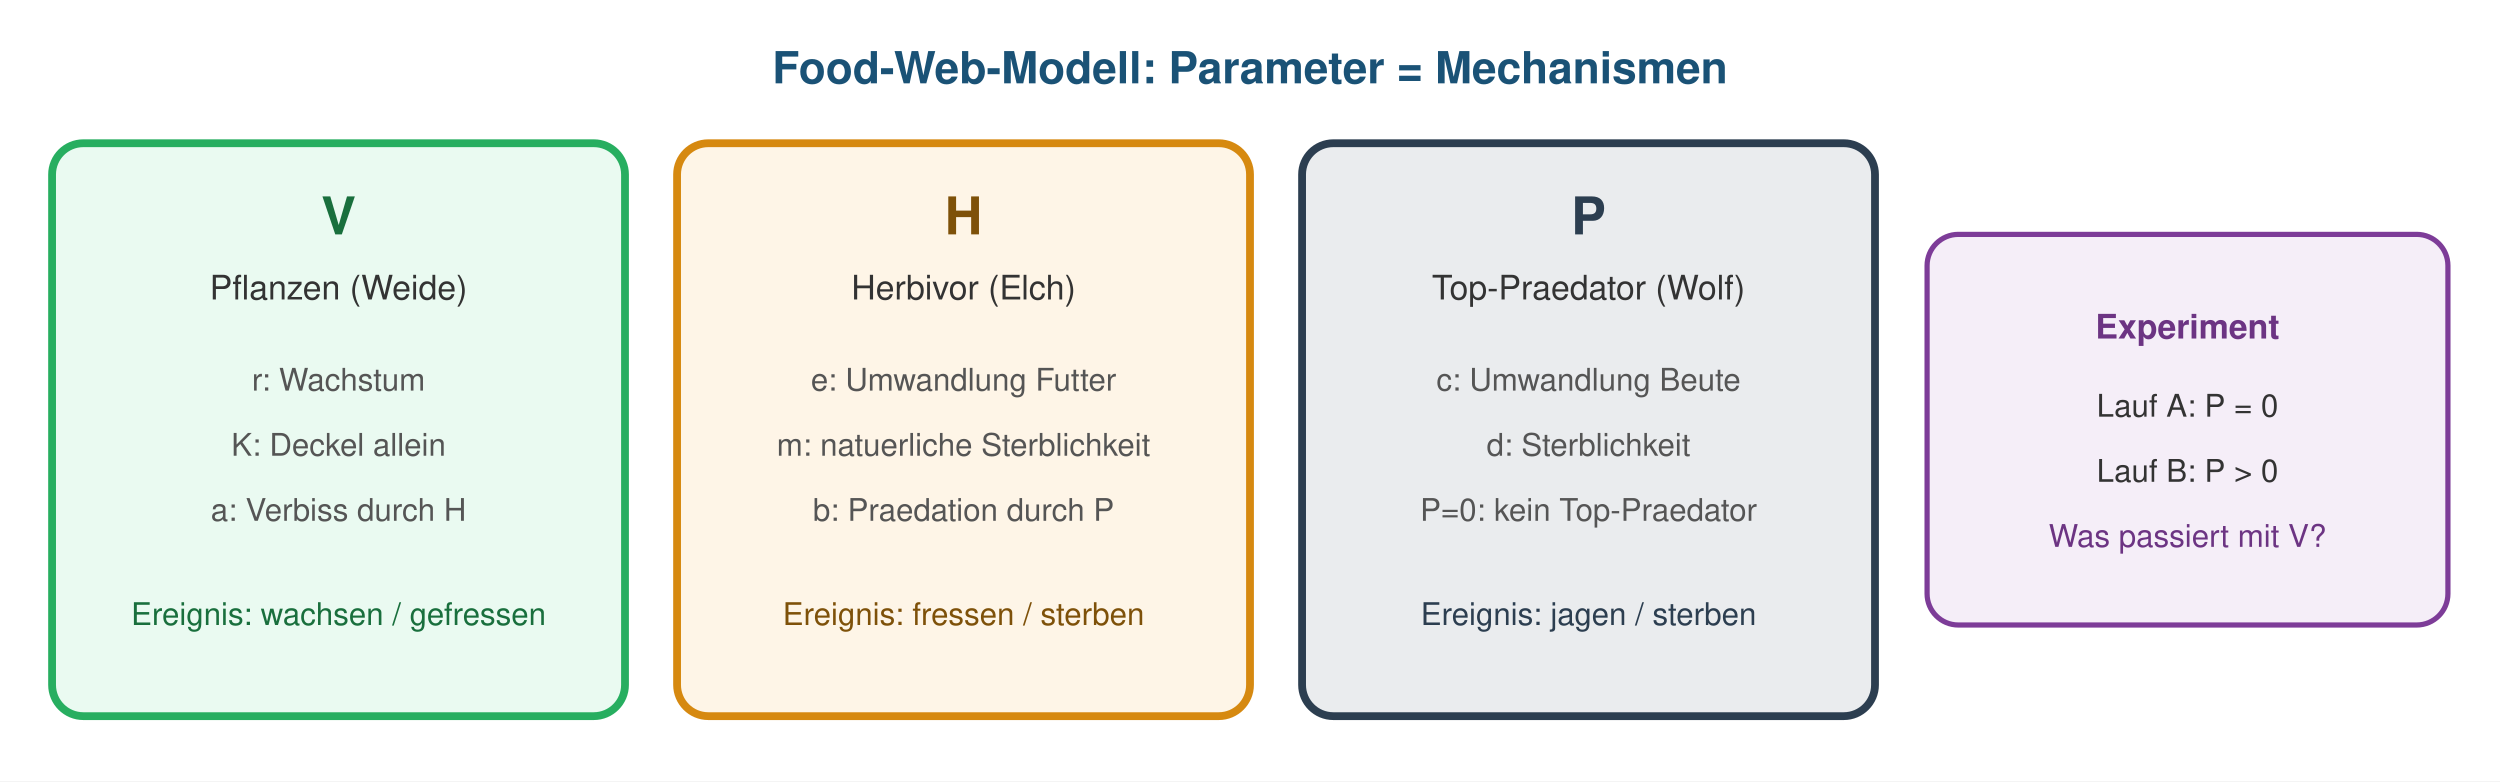
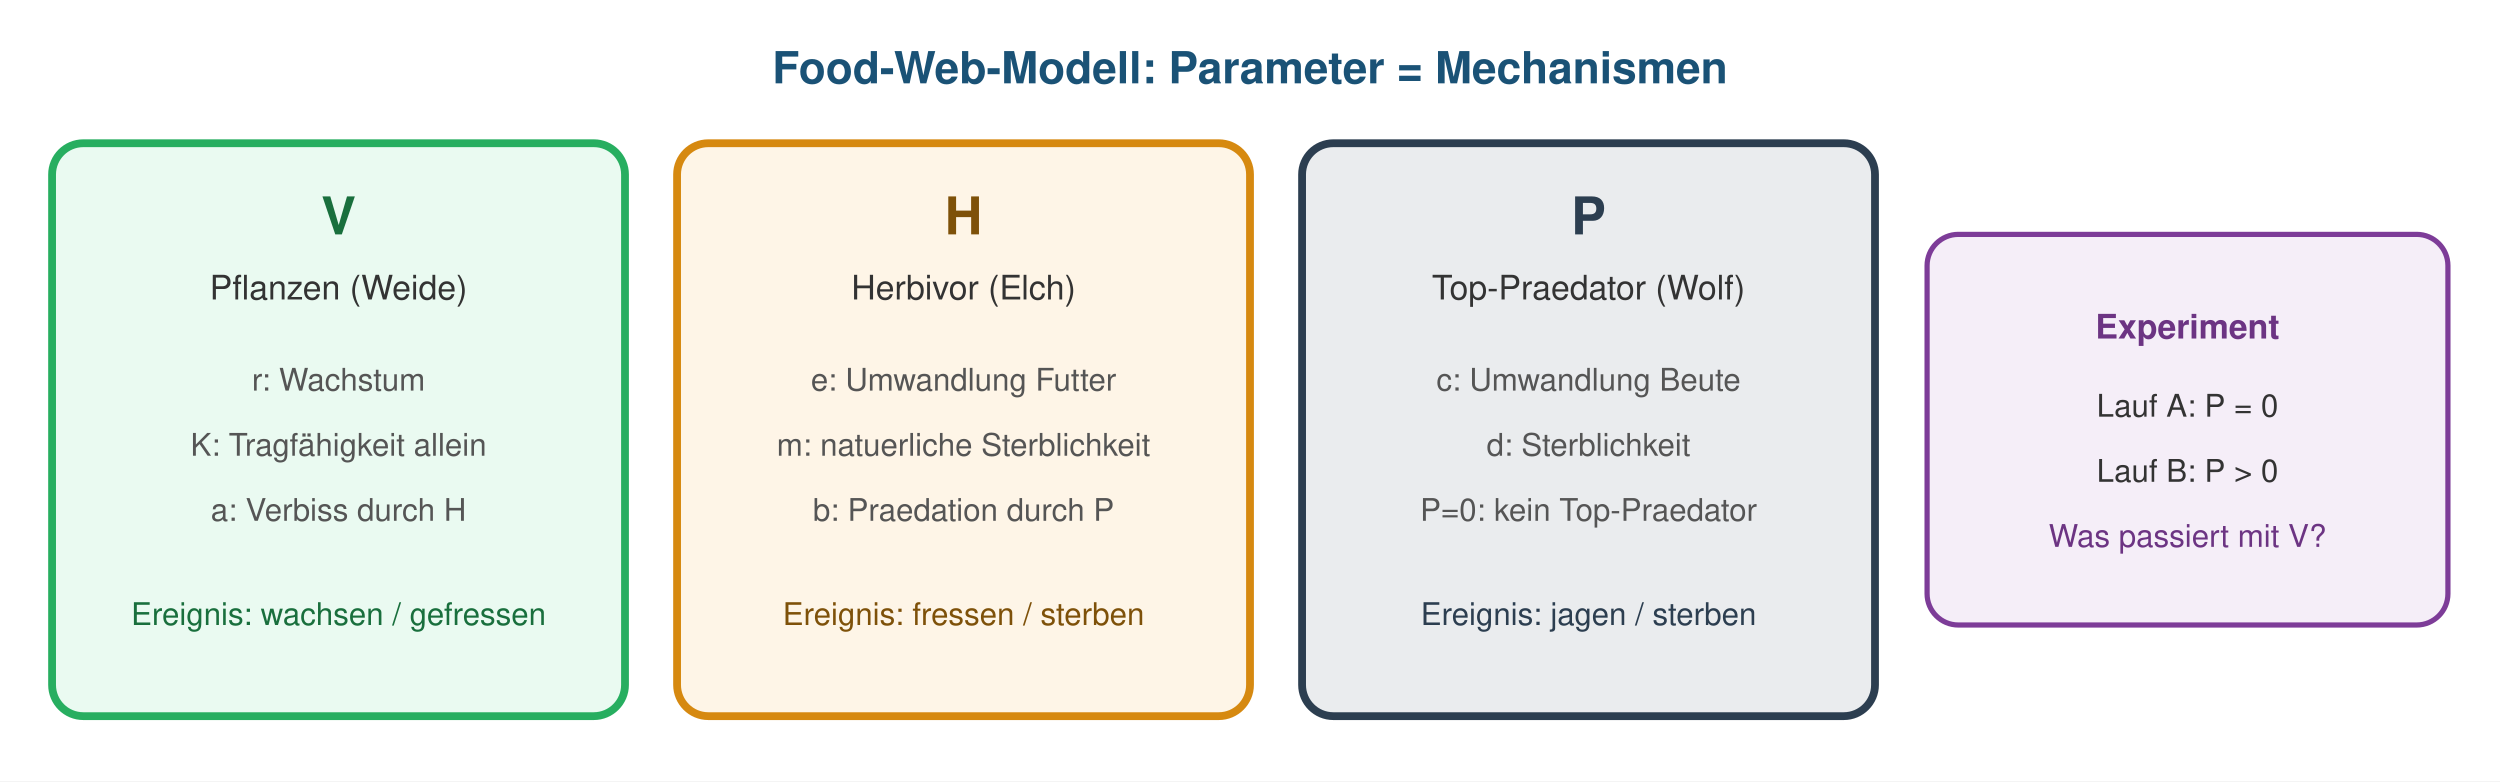
<svg xmlns="http://www.w3.org/2000/svg" width="960" height="300" viewBox="0 0 960 300">
  <rect width="960" height="300" fill="white" />
  <text x="480" y="32" text-anchor="middle" font-family="Helvetica, Arial, sans-serif" font-size="17" font-weight="bold" fill="#1a5276">Food-Web-Modell: Parameter = Mechanismen</text>
  <rect x="20" y="55" width="220" height="220" rx="12" fill="#eafaf1" stroke="#27ae60" stroke-width="3" />
  <text x="130" y="90" text-anchor="middle" font-family="Helvetica, Arial, sans-serif" font-size="20" font-weight="bold" fill="#196f3d">V</text>
  <text x="130" y="115" text-anchor="middle" font-family="Helvetica, Arial, sans-serif" font-size="13" fill="#333">Pflanzen (Weide)</text>
  <text x="130" y="150" text-anchor="middle" font-family="Helvetica, Arial, sans-serif" font-size="12" fill="#555">r: Wachstum</text>
-   <text x="130" y="175" text-anchor="middle" font-family="Helvetica, Arial, sans-serif" font-size="12" fill="#555">K: Deckel allein</text>
+   <text x="130" y="175" text-anchor="middle" font-family="Helvetica, Arial, sans-serif" font-size="12" fill="#555">K: Tragfähigkeit allein</text>
  <text x="130" y="200" text-anchor="middle" font-family="Helvetica, Arial, sans-serif" font-size="12" fill="#555">a: Verbiss durch H</text>
  <text x="130" y="240" text-anchor="middle" font-family="Helvetica, Arial, sans-serif" font-size="12" fill="#196f3d">Ereignis: wachsen / gefressen</text>
  <rect x="260" y="55" width="220" height="220" rx="12" fill="#fef5e7" stroke="#d68910" stroke-width="3" />
  <text x="370" y="90" text-anchor="middle" font-family="Helvetica, Arial, sans-serif" font-size="20" font-weight="bold" fill="#7e5109">H</text>
  <text x="370" y="115" text-anchor="middle" font-family="Helvetica, Arial, sans-serif" font-size="13" fill="#333">Herbivor (Elch)</text>
  <text x="370" y="150" text-anchor="middle" font-family="Helvetica, Arial, sans-serif" font-size="12" fill="#555">e: Umwandlung Futter</text>
  <text x="370" y="175" text-anchor="middle" font-family="Helvetica, Arial, sans-serif" font-size="12" fill="#555">m: natuerliche Sterblichkeit</text>
  <text x="370" y="200" text-anchor="middle" font-family="Helvetica, Arial, sans-serif" font-size="12" fill="#555">b: Praedation durch P</text>
  <text x="370" y="240" text-anchor="middle" font-family="Helvetica, Arial, sans-serif" font-size="12" fill="#7e5109">Ereignis: fressen / sterben</text>
  <rect x="500" y="55" width="220" height="220" rx="12" fill="#eaecee" stroke="#2c3e50" stroke-width="3" />
  <text x="610" y="90" text-anchor="middle" font-family="Helvetica, Arial, sans-serif" font-size="20" font-weight="bold" fill="#2c3e50">P</text>
  <text x="610" y="115" text-anchor="middle" font-family="Helvetica, Arial, sans-serif" font-size="13" fill="#333">Top-Praedator (Wolf)</text>
  <text x="610" y="150" text-anchor="middle" font-family="Helvetica, Arial, sans-serif" font-size="12" fill="#555">c: Umwandlung Beute</text>
  <text x="610" y="175" text-anchor="middle" font-family="Helvetica, Arial, sans-serif" font-size="12" fill="#555">d: Sterblichkeit</text>
  <text x="610" y="200" text-anchor="middle" font-family="Helvetica, Arial, sans-serif" font-size="12" fill="#555">P=0: kein Top-Praedator</text>
  <text x="610" y="240" text-anchor="middle" font-family="Helvetica, Arial, sans-serif" font-size="12" fill="#2c3e50">Ereignis: jagen / sterben</text>
  <rect x="740" y="90" width="200" height="150" rx="12" fill="#f5eef8" stroke="#7d3c98" stroke-width="2" />
  <text x="840" y="130" text-anchor="middle" font-family="Helvetica, Arial, sans-serif" font-size="13" font-weight="bold" fill="#6c3483">Experiment</text>
  <text x="840" y="160" text-anchor="middle" font-family="Helvetica, Arial, sans-serif" font-size="12" fill="#333">Lauf A: P = 0</text>
  <text x="840" y="185" text-anchor="middle" font-family="Helvetica, Arial, sans-serif" font-size="12" fill="#333">Lauf B: P &gt; 0</text>
  <text x="840" y="210" text-anchor="middle" font-family="Helvetica, Arial, sans-serif" font-size="12" fill="#6c3483">Was passiert mit V?</text>
</svg>
